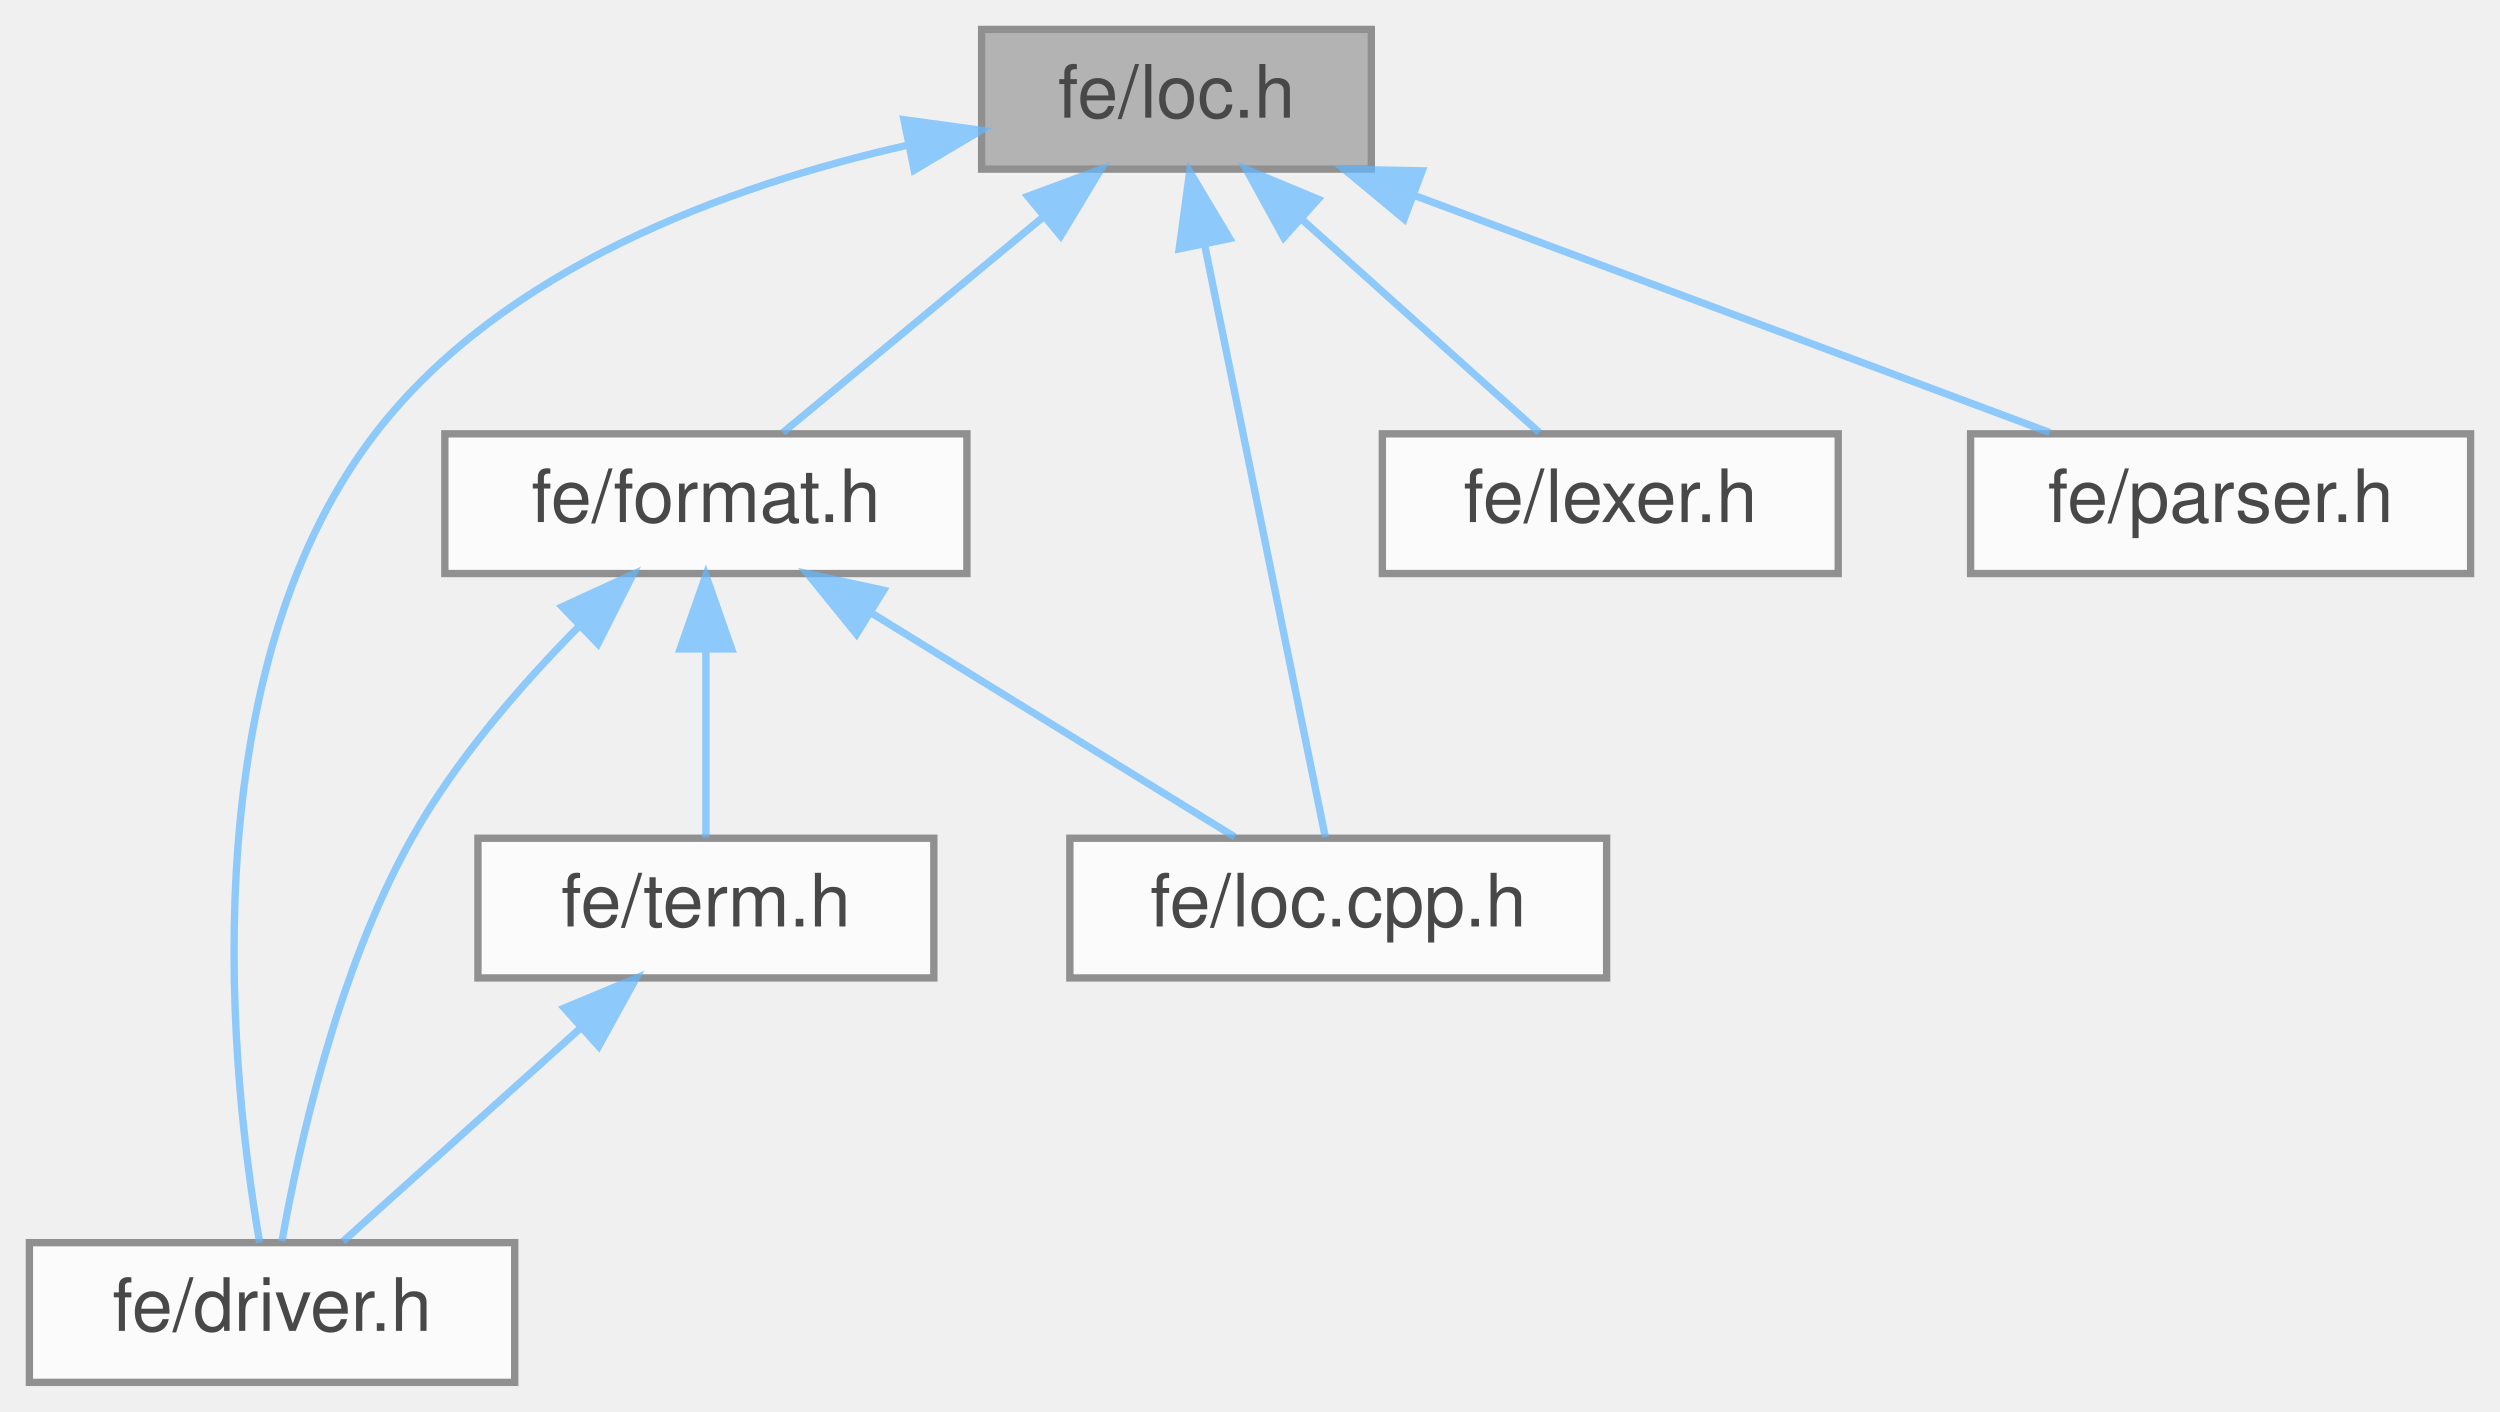
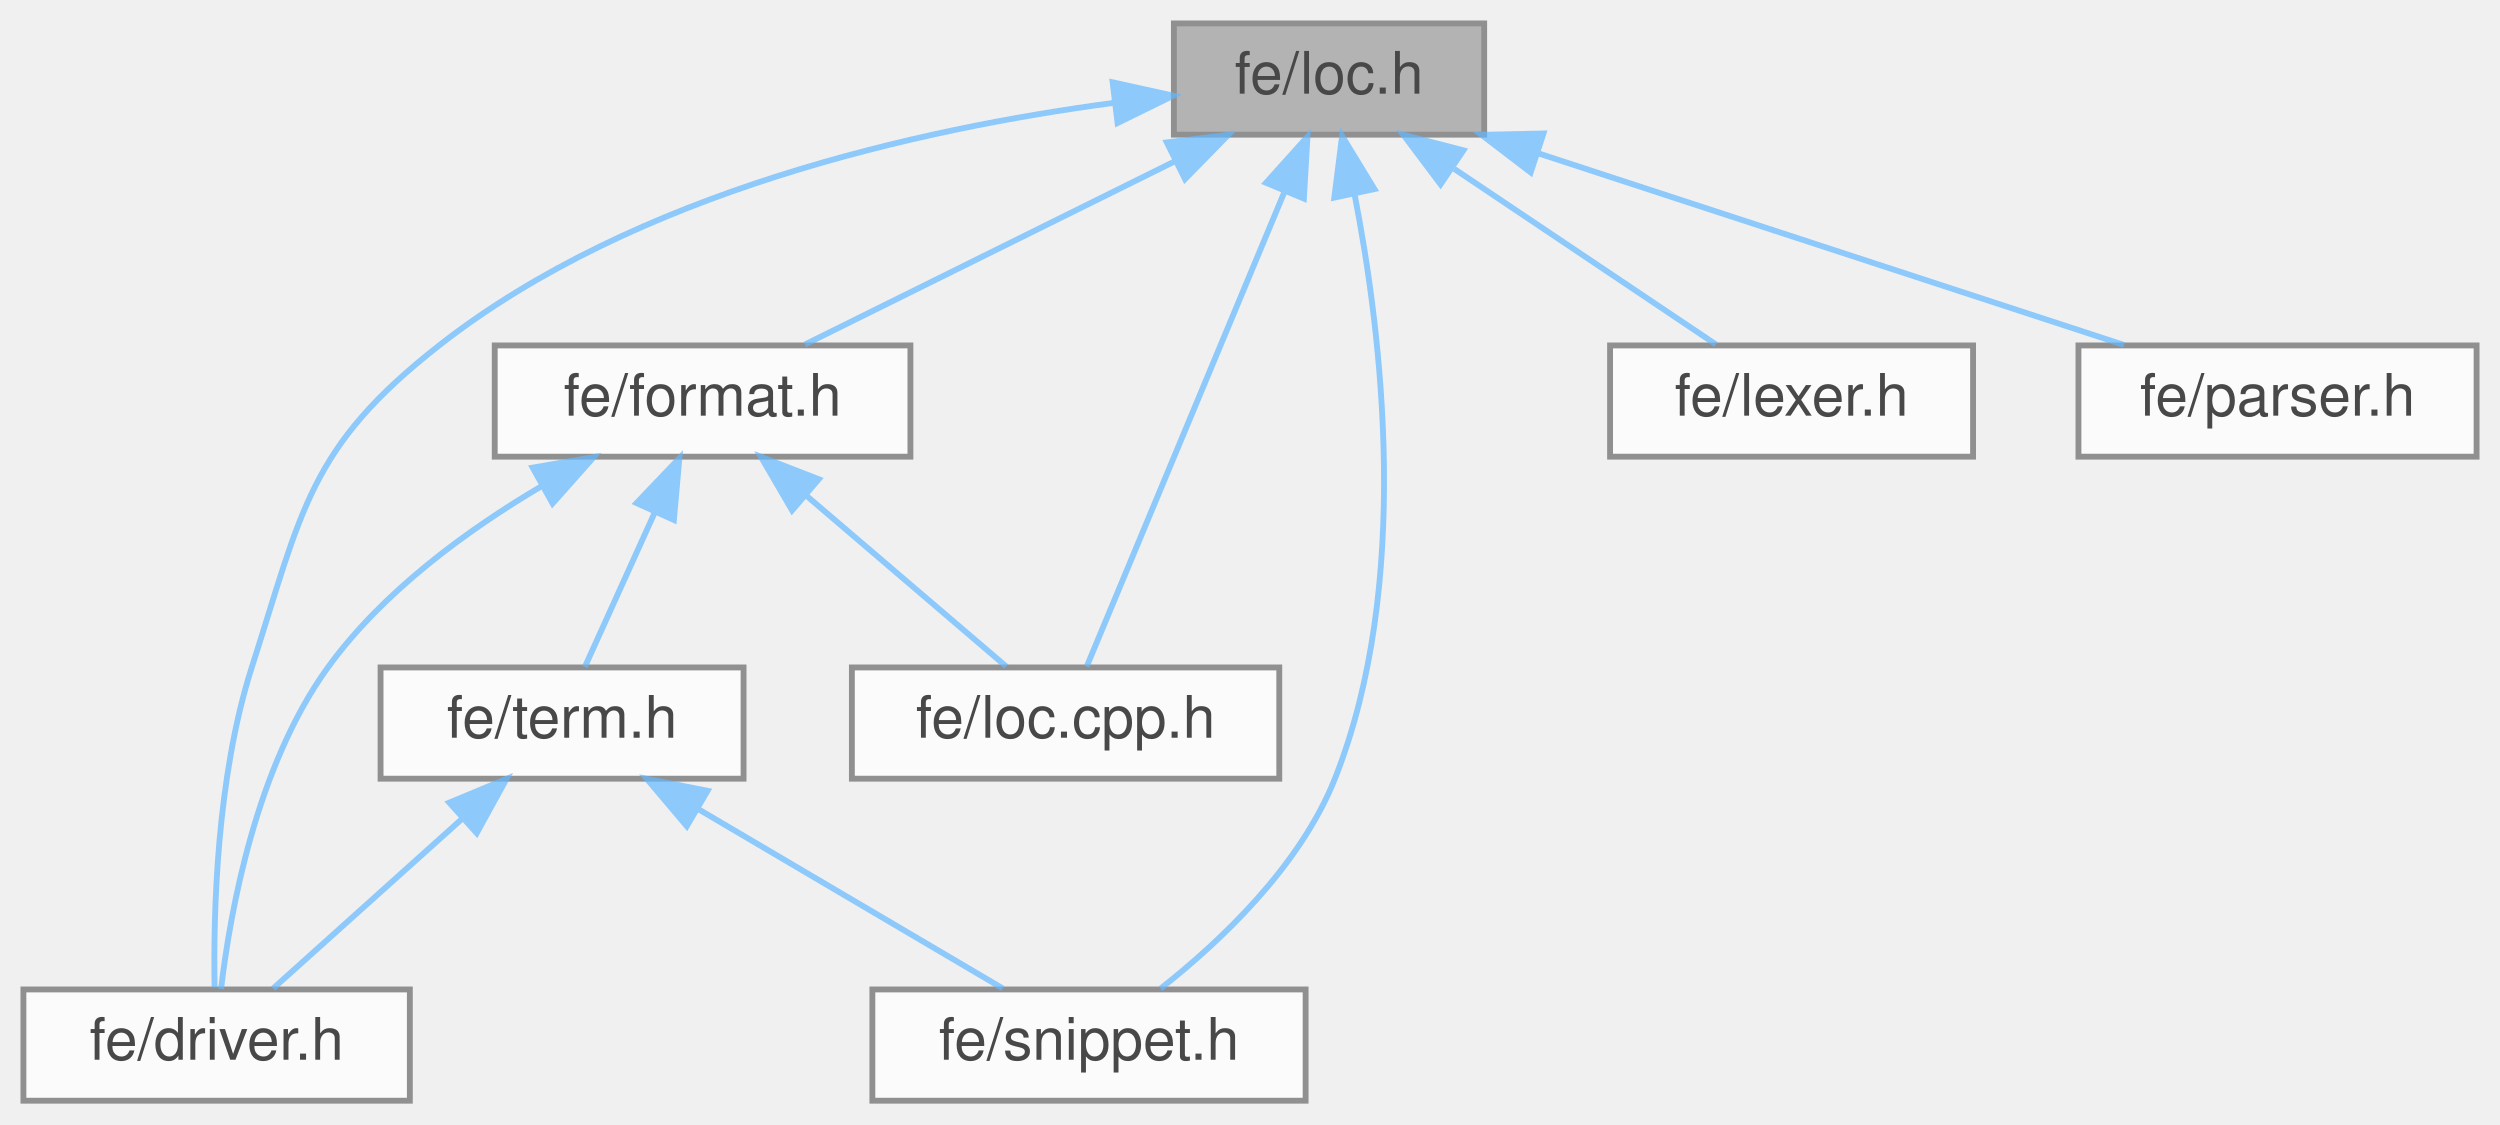
- <svg xmlns="http://www.w3.org/2000/svg" xmlns:xlink="http://www.w3.org/1999/xlink" width="340pt" height="192pt" viewBox="0.00 0.00 340.00 192.00">
+ <svg xmlns="http://www.w3.org/2000/svg" xmlns:xlink="http://www.w3.org/1999/xlink" width="427pt" height="192pt" viewBox="0.00 0.00 427.00 192.00">
  <svg id="main" version="1.1" xml:space="preserve">
    <style type="text/css">
.node, .edge {opacity: 0.7;}
.node.selected, .edge.selected {opacity: 1;}
.edge:hover path { stroke: red; }
.edge:hover polygon { stroke: red; fill: red; }
</style>
    <svg id="graph" class="graph">
      <g id="graph0" class="graph" transform="scale(1 1) rotate(0) translate(4 188)">
        <g id="Node000001" class="node">
          <g id="a_Node000001">
            <a xlink:title=" ">
-               <polygon fill="#999999" stroke="#666666" points="182.5,-184 129.5,-184 129.5,-165 182.5,-165 182.5,-184" />
-               <text text-anchor="middle" x="156" y="-172" font-family="Helvetica,sans-Serif" font-size="10.00">fe/loc.h</text>
+               <polygon fill="#999999" stroke="#666666" points="249.5,-184 196.5,-184 196.5,-165 249.5,-165 249.5,-184" />
+               <text text-anchor="middle" x="223" y="-172" font-family="Helvetica,sans-Serif" font-size="10.00">fe/loc.h</text>
            </a>
          </g>
        </g>
        <g id="Node000002" class="node">
          <g id="a_Node000002">
            <a xlink:href="driver_8h.html" target="_top" xlink:title=" ">
              <polygon fill="white" stroke="#666666" points="66,-19 0,-19 0,0 66,0 66,-19" />
              <text text-anchor="middle" x="33" y="-7" font-family="Helvetica,sans-Serif" font-size="10.00">fe/driver.h</text>
            </a>
          </g>
        </g>
        <g id="edge1_Node000001_Node000002" class="edge">
          <g id="a_edge1_Node000001_Node000002">
            <a xlink:title=" ">
-               <path fill="none" stroke="#63b8ff" d="M119.42,-168.25C95.01,-162.74 64.32,-151.55 47,-129 21.26,-95.48 27.65,-40.13 31.31,-19.03" />
-               <polygon fill="#63b8ff" stroke="#63b8ff" points="118.94,-171.72 129.44,-170.28 120.33,-164.86 118.94,-171.72" />
+               <path fill="none" stroke="#63b8ff" d="M186.2,-170.43C153.04,-166.01 104.5,-155.23 71,-129 48.73,-111.56 47.64,-100.93 39,-74 32.98,-55.23 32.43,-31.86 32.65,-19.37" />
+               <polygon fill="#63b8ff" stroke="#63b8ff" points="186.04,-173.94 196.39,-171.66 186.88,-166.99 186.04,-173.94" />
            </a>
          </g>
        </g>
        <g id="Node000003" class="node">
          <g id="a_Node000003">
            <a xlink:href="format_8h.html" target="_top" xlink:title=" ">
-               <polygon fill="white" stroke="#666666" points="127.5,-129 56.5,-129 56.5,-110 127.5,-110 127.5,-129" />
-               <text text-anchor="middle" x="92" y="-117" font-family="Helvetica,sans-Serif" font-size="10.00">fe/format.h</text>
+               <polygon fill="white" stroke="#666666" points="151.5,-129 80.5,-129 80.5,-110 151.5,-110 151.5,-129" />
+               <text text-anchor="middle" x="116" y="-117" font-family="Helvetica,sans-Serif" font-size="10.00">fe/format.h</text>
            </a>
          </g>
        </g>
        <g id="edge2_Node000001_Node000003" class="edge">
          <g id="a_edge2_Node000001_Node000003">
            <a xlink:title=" ">
-               <path fill="none" stroke="#63b8ff" d="M138.01,-158.6C126.54,-149.11 112.09,-137.13 102.47,-129.17" />
-               <polygon fill="#63b8ff" stroke="#63b8ff" points="135.78,-161.3 145.72,-164.98 140.25,-155.91 135.78,-161.3" />
+               <path fill="none" stroke="#63b8ff" d="M196.76,-160.5C177.07,-150.75 150.68,-137.68 133.5,-129.17" />
+               <polygon fill="#63b8ff" stroke="#63b8ff" points="195.29,-163.68 205.81,-164.98 198.4,-157.41 195.29,-163.68" />
            </a>
          </g>
        </g>
        <g id="Node000004" class="node">
          <g id="a_Node000004">
            <a xlink:href="loc_8cpp_8h.html" target="_top" xlink:title=" ">
              <polygon fill="white" stroke="#666666" points="214.5,-74 141.5,-74 141.5,-55 214.5,-55 214.5,-74" />
              <text text-anchor="middle" x="178" y="-62" font-family="Helvetica,sans-Serif" font-size="10.00">fe/loc.cpp.h</text>
            </a>
          </g>
        </g>
-         <g id="edge8_Node000001_Node000004" class="edge">
-           <g id="a_edge8_Node000001_Node000004">
+         <g id="edge9_Node000001_Node000004" class="edge">
+           <g id="a_edge9_Node000001_Node000004">
            <a xlink:title=" ">
-               <path fill="none" stroke="#63b8ff" d="M159.81,-154.8C164.62,-131.2 172.69,-91.58 176.24,-74.16" />
-               <polygon fill="#63b8ff" stroke="#63b8ff" points="156.37,-154.16 157.8,-164.66 163.23,-155.56 156.37,-154.16" />
+               <path fill="none" stroke="#63b8ff" d="M215.34,-155.12C205.53,-131.56 188.9,-91.66 181.61,-74.16" />
+               <polygon fill="#63b8ff" stroke="#63b8ff" points="212.24,-156.78 219.32,-164.66 218.7,-154.08 212.24,-156.78" />
            </a>
          </g>
        </g>
        <g id="Node000006" class="node">
          <g id="a_Node000006">
-             <a xlink:href="lexer_8h.html" target="_top" xlink:title=" ">
-               <polygon fill="white" stroke="#666666" points="246,-129 184,-129 184,-110 246,-110 246,-129" />
-               <text text-anchor="middle" x="215" y="-117" font-family="Helvetica,sans-Serif" font-size="10.00">fe/lexer.h</text>
+             <a xlink:href="snippet_8h.html" target="_top" xlink:title=" ">
+               <polygon fill="white" stroke="#666666" points="219,-19 145,-19 145,0 219,0 219,-19" />
+               <text text-anchor="middle" x="182" y="-7" font-family="Helvetica,sans-Serif" font-size="10.00">fe/snippet.h</text>
            </a>
          </g>
        </g>
-         <g id="edge7_Node000001_Node000006" class="edge">
-           <g id="a_edge7_Node000001_Node000006">
+         <g id="edge11_Node000001_Node000006" class="edge">
+           <g id="a_edge11_Node000001_Node000006">
            <a xlink:title=" ">
-               <path fill="none" stroke="#63b8ff" d="M173.2,-158.04C183.67,-148.64 196.65,-136.98 205.35,-129.17" />
-               <polygon fill="#63b8ff" stroke="#63b8ff" points="170.58,-155.7 165.48,-164.98 175.26,-160.91 170.58,-155.7" />
+               <path fill="none" stroke="#63b8ff" d="M227.35,-154.86C232.04,-130.82 237.18,-88.18 224,-55 218.04,-39.99 204.35,-27.12 194.21,-19.14" />
+               <polygon fill="#63b8ff" stroke="#63b8ff" points="223.9,-154.25 225.23,-164.76 230.75,-155.71 223.9,-154.25" />
            </a>
          </g>
        </g>
        <g id="Node000007" class="node">
          <g id="a_Node000007">
-             <a xlink:href="parser_8h.html" target="_top" xlink:title=" ">
-               <polygon fill="white" stroke="#666666" points="332,-129 264,-129 264,-110 332,-110 332,-129" />
-               <text text-anchor="middle" x="298" y="-117" font-family="Helvetica,sans-Serif" font-size="10.00">fe/parser.h</text>
+             <a xlink:href="lexer_8h.html" target="_top" xlink:title=" ">
+               <polygon fill="white" stroke="#666666" points="333,-129 271,-129 271,-110 333,-110 333,-129" />
+               <text text-anchor="middle" x="302" y="-117" font-family="Helvetica,sans-Serif" font-size="10.00">fe/lexer.h</text>
            </a>
          </g>
        </g>
-         <g id="edge9_Node000001_Node000007" class="edge">
-           <g id="a_edge9_Node000001_Node000007">
+         <g id="edge8_Node000001_Node000007" class="edge">
+           <g id="a_edge8_Node000001_Node000007">
            <a xlink:title=" ">
-               <path fill="none" stroke="#63b8ff" d="M188.36,-161.42C214.71,-151.59 251.26,-137.95 274.77,-129.17" />
-               <polygon fill="#63b8ff" stroke="#63b8ff" points="186.96,-158.21 178.81,-164.98 189.41,-164.77 186.96,-158.21" />
+               <path fill="none" stroke="#63b8ff" d="M244.39,-159.15C258.67,-149.57 276.97,-137.29 289.08,-129.17" />
+               <polygon fill="#63b8ff" stroke="#63b8ff" points="242.05,-156.51 235.69,-164.98 245.95,-162.32 242.05,-156.51" />
+             </a>
+           </g>
+         </g>
+         <g id="Node000008" class="node">
+           <g id="a_Node000008">
+             <a xlink:href="parser_8h.html" target="_top" xlink:title=" ">
+               <polygon fill="white" stroke="#666666" points="419,-129 351,-129 351,-110 419,-110 419,-129" />
+               <text text-anchor="middle" x="385" y="-117" font-family="Helvetica,sans-Serif" font-size="10.00">fe/parser.h</text>
+             </a>
+           </g>
+         </g>
+         <g id="edge10_Node000001_Node000008" class="edge">
+           <g id="a_edge10_Node000001_Node000008">
+             <a xlink:title=" ">
+               <path fill="none" stroke="#63b8ff" d="M258.77,-161.8C289,-151.91 331.61,-137.97 358.77,-129.08" />
+               <polygon fill="#63b8ff" stroke="#63b8ff" points="257.44,-158.55 249.03,-164.98 259.62,-165.2 257.44,-158.55" />
            </a>
          </g>
        </g>
        <g id="edge3_Node000003_Node000002" class="edge">
          <g id="a_edge3_Node000003_Node000002">
            <a xlink:title=" ">
-               <path fill="none" stroke="#63b8ff" d="M74.69,-102.76C66.82,-94.8 57.95,-84.6 52,-74 41.86,-55.94 36.59,-31.88 34.35,-19.19" />
-               <polygon fill="#63b8ff" stroke="#63b8ff" points="72.46,-105.48 82.09,-109.9 77.32,-100.44 72.46,-105.48" />
+               <path fill="none" stroke="#63b8ff" d="M88.52,-104.98C75.77,-97.45 61.39,-86.96 52,-74 39.71,-57.04 35.29,-32.1 33.76,-19.1" />
+               <polygon fill="#63b8ff" stroke="#63b8ff" points="86.98,-108.13 97.42,-109.93 90.38,-102.01 86.98,-108.13" />
            </a>
          </g>
        </g>
        <g id="edge4_Node000003_Node000004" class="edge">
          <g id="a_edge4_Node000003_Node000004">
            <a xlink:title=" ">
-               <path fill="none" stroke="#63b8ff" d="M114.4,-104.7C130.07,-95.04 150.51,-82.44 163.93,-74.17" />
-               <polygon fill="#63b8ff" stroke="#63b8ff" points="112.49,-101.76 105.82,-109.98 116.17,-107.72 112.49,-101.76" />
+               <path fill="none" stroke="#63b8ff" d="M133.75,-103.32C144.81,-93.87 158.63,-82.06 167.86,-74.17" />
+               <polygon fill="#63b8ff" stroke="#63b8ff" points="131.29,-100.83 125.96,-109.98 135.84,-106.15 131.29,-100.83" />
            </a>
          </g>
        </g>
        <g id="Node000005" class="node">
          <g id="a_Node000005">
            <a xlink:href="term_8h.html" target="_top" xlink:title=" ">
              <polygon fill="white" stroke="#666666" points="123,-74 61,-74 61,-55 123,-55 123,-74" />
              <text text-anchor="middle" x="92" y="-62" font-family="Helvetica,sans-Serif" font-size="10.00">fe/term.h</text>
            </a>
          </g>
        </g>
        <g id="edge5_Node000003_Node000005" class="edge">
          <g id="a_edge5_Node000003_Node000005">
            <a xlink:title=" ">
-               <path fill="none" stroke="#63b8ff" d="M92,-99.66C92,-90.93 92,-80.99 92,-74.09" />
-               <polygon fill="#63b8ff" stroke="#63b8ff" points="88.5,-99.75 92,-109.75 95.5,-99.75 88.5,-99.75" />
+               <path fill="none" stroke="#63b8ff" d="M107.86,-100.53C103.82,-91.6 99.12,-81.22 95.89,-74.09" />
+               <polygon fill="#63b8ff" stroke="#63b8ff" points="104.72,-102.08 112.04,-109.75 111.1,-99.19 104.72,-102.08" />
            </a>
          </g>
        </g>
        <g id="edge6_Node000005_Node000002" class="edge">
          <g id="a_edge6_Node000005_Node000002">
            <a xlink:title=" ">
              <path fill="none" stroke="#63b8ff" d="M74.8,-48.04C64.33,-38.64 51.35,-26.98 42.65,-19.17" />
              <polygon fill="#63b8ff" stroke="#63b8ff" points="72.74,-50.91 82.52,-54.98 77.42,-45.7 72.74,-50.91" />
+             </a>
+           </g>
+         </g>
+         <g id="edge7_Node000005_Node000006" class="edge">
+           <g id="a_edge7_Node000005_Node000006">
+             <a xlink:title=" ">
+               <path fill="none" stroke="#63b8ff" d="M115.44,-49.7C131.84,-40.04 153.23,-27.44 167.28,-19.17" />
+               <polygon fill="#63b8ff" stroke="#63b8ff" points="113.3,-46.89 106.46,-54.98 116.85,-52.93 113.3,-46.89" />
            </a>
          </g>
        </g>
      </g>
    </svg>
  </svg>
  <style type="text/css">

[data-mouse-over-selected='false'] { opacity: 0.7; }
[data-mouse-over-selected='true']  { opacity: 1.0; }

</style>
</svg>
